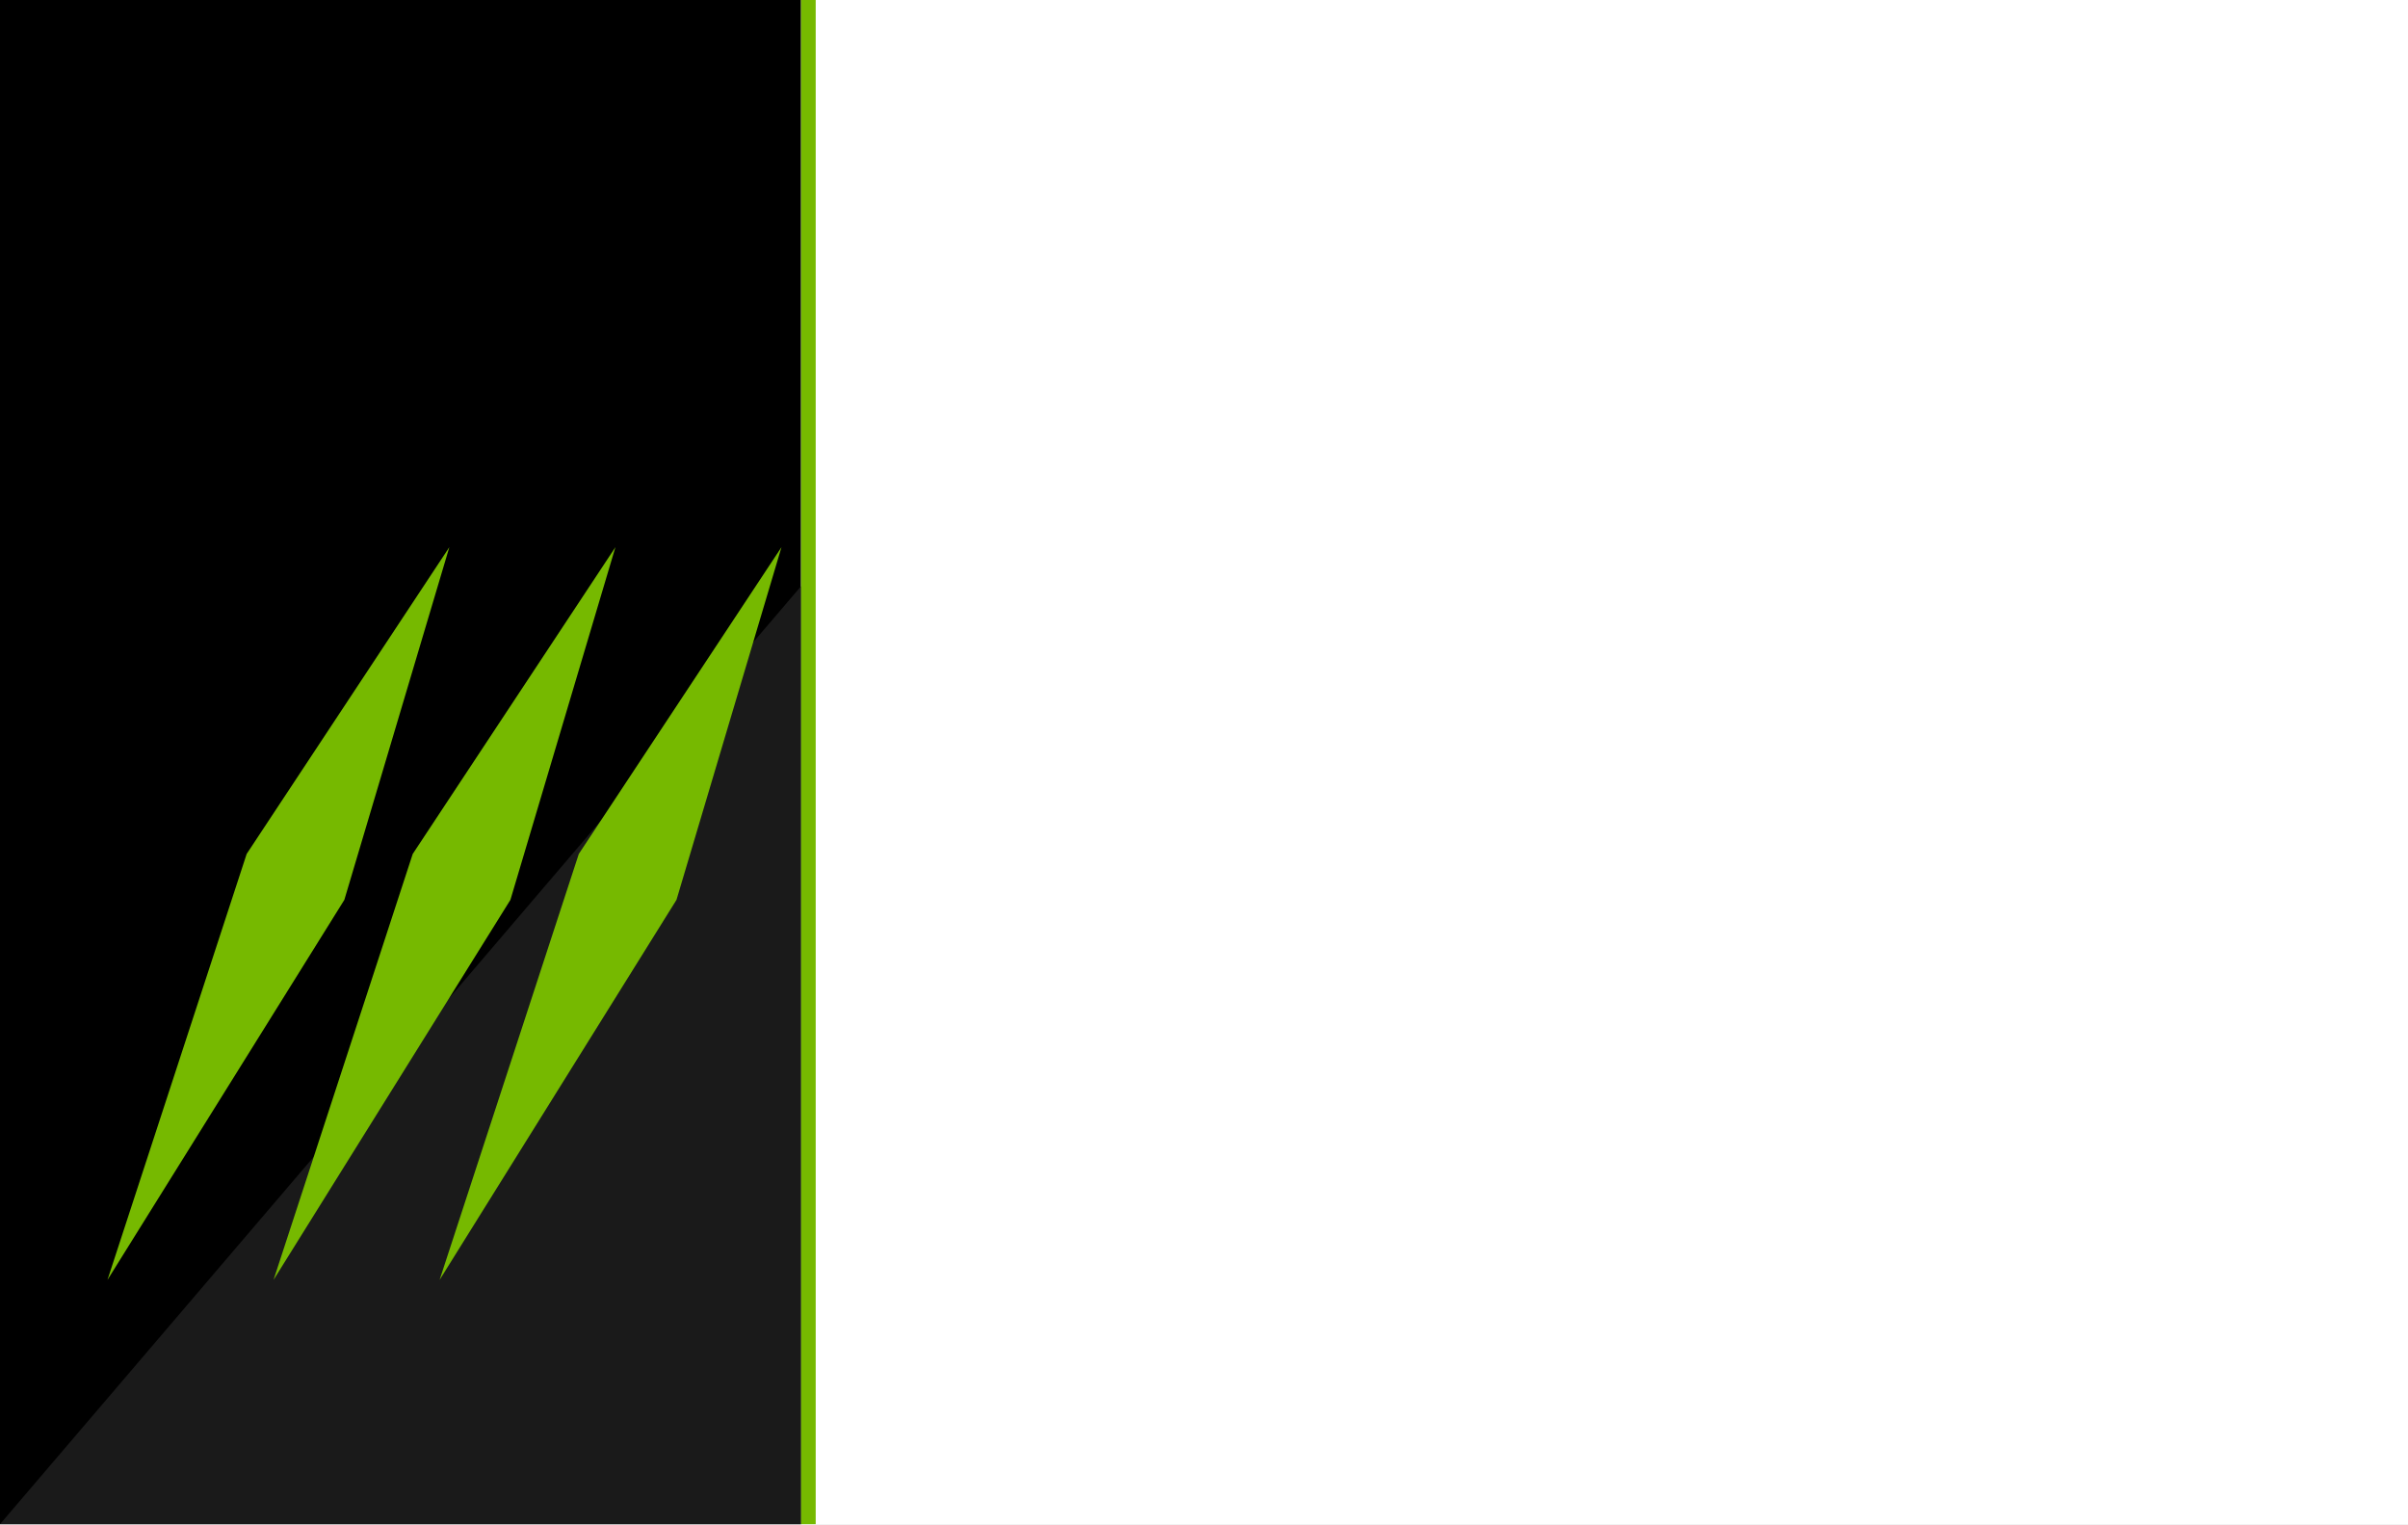
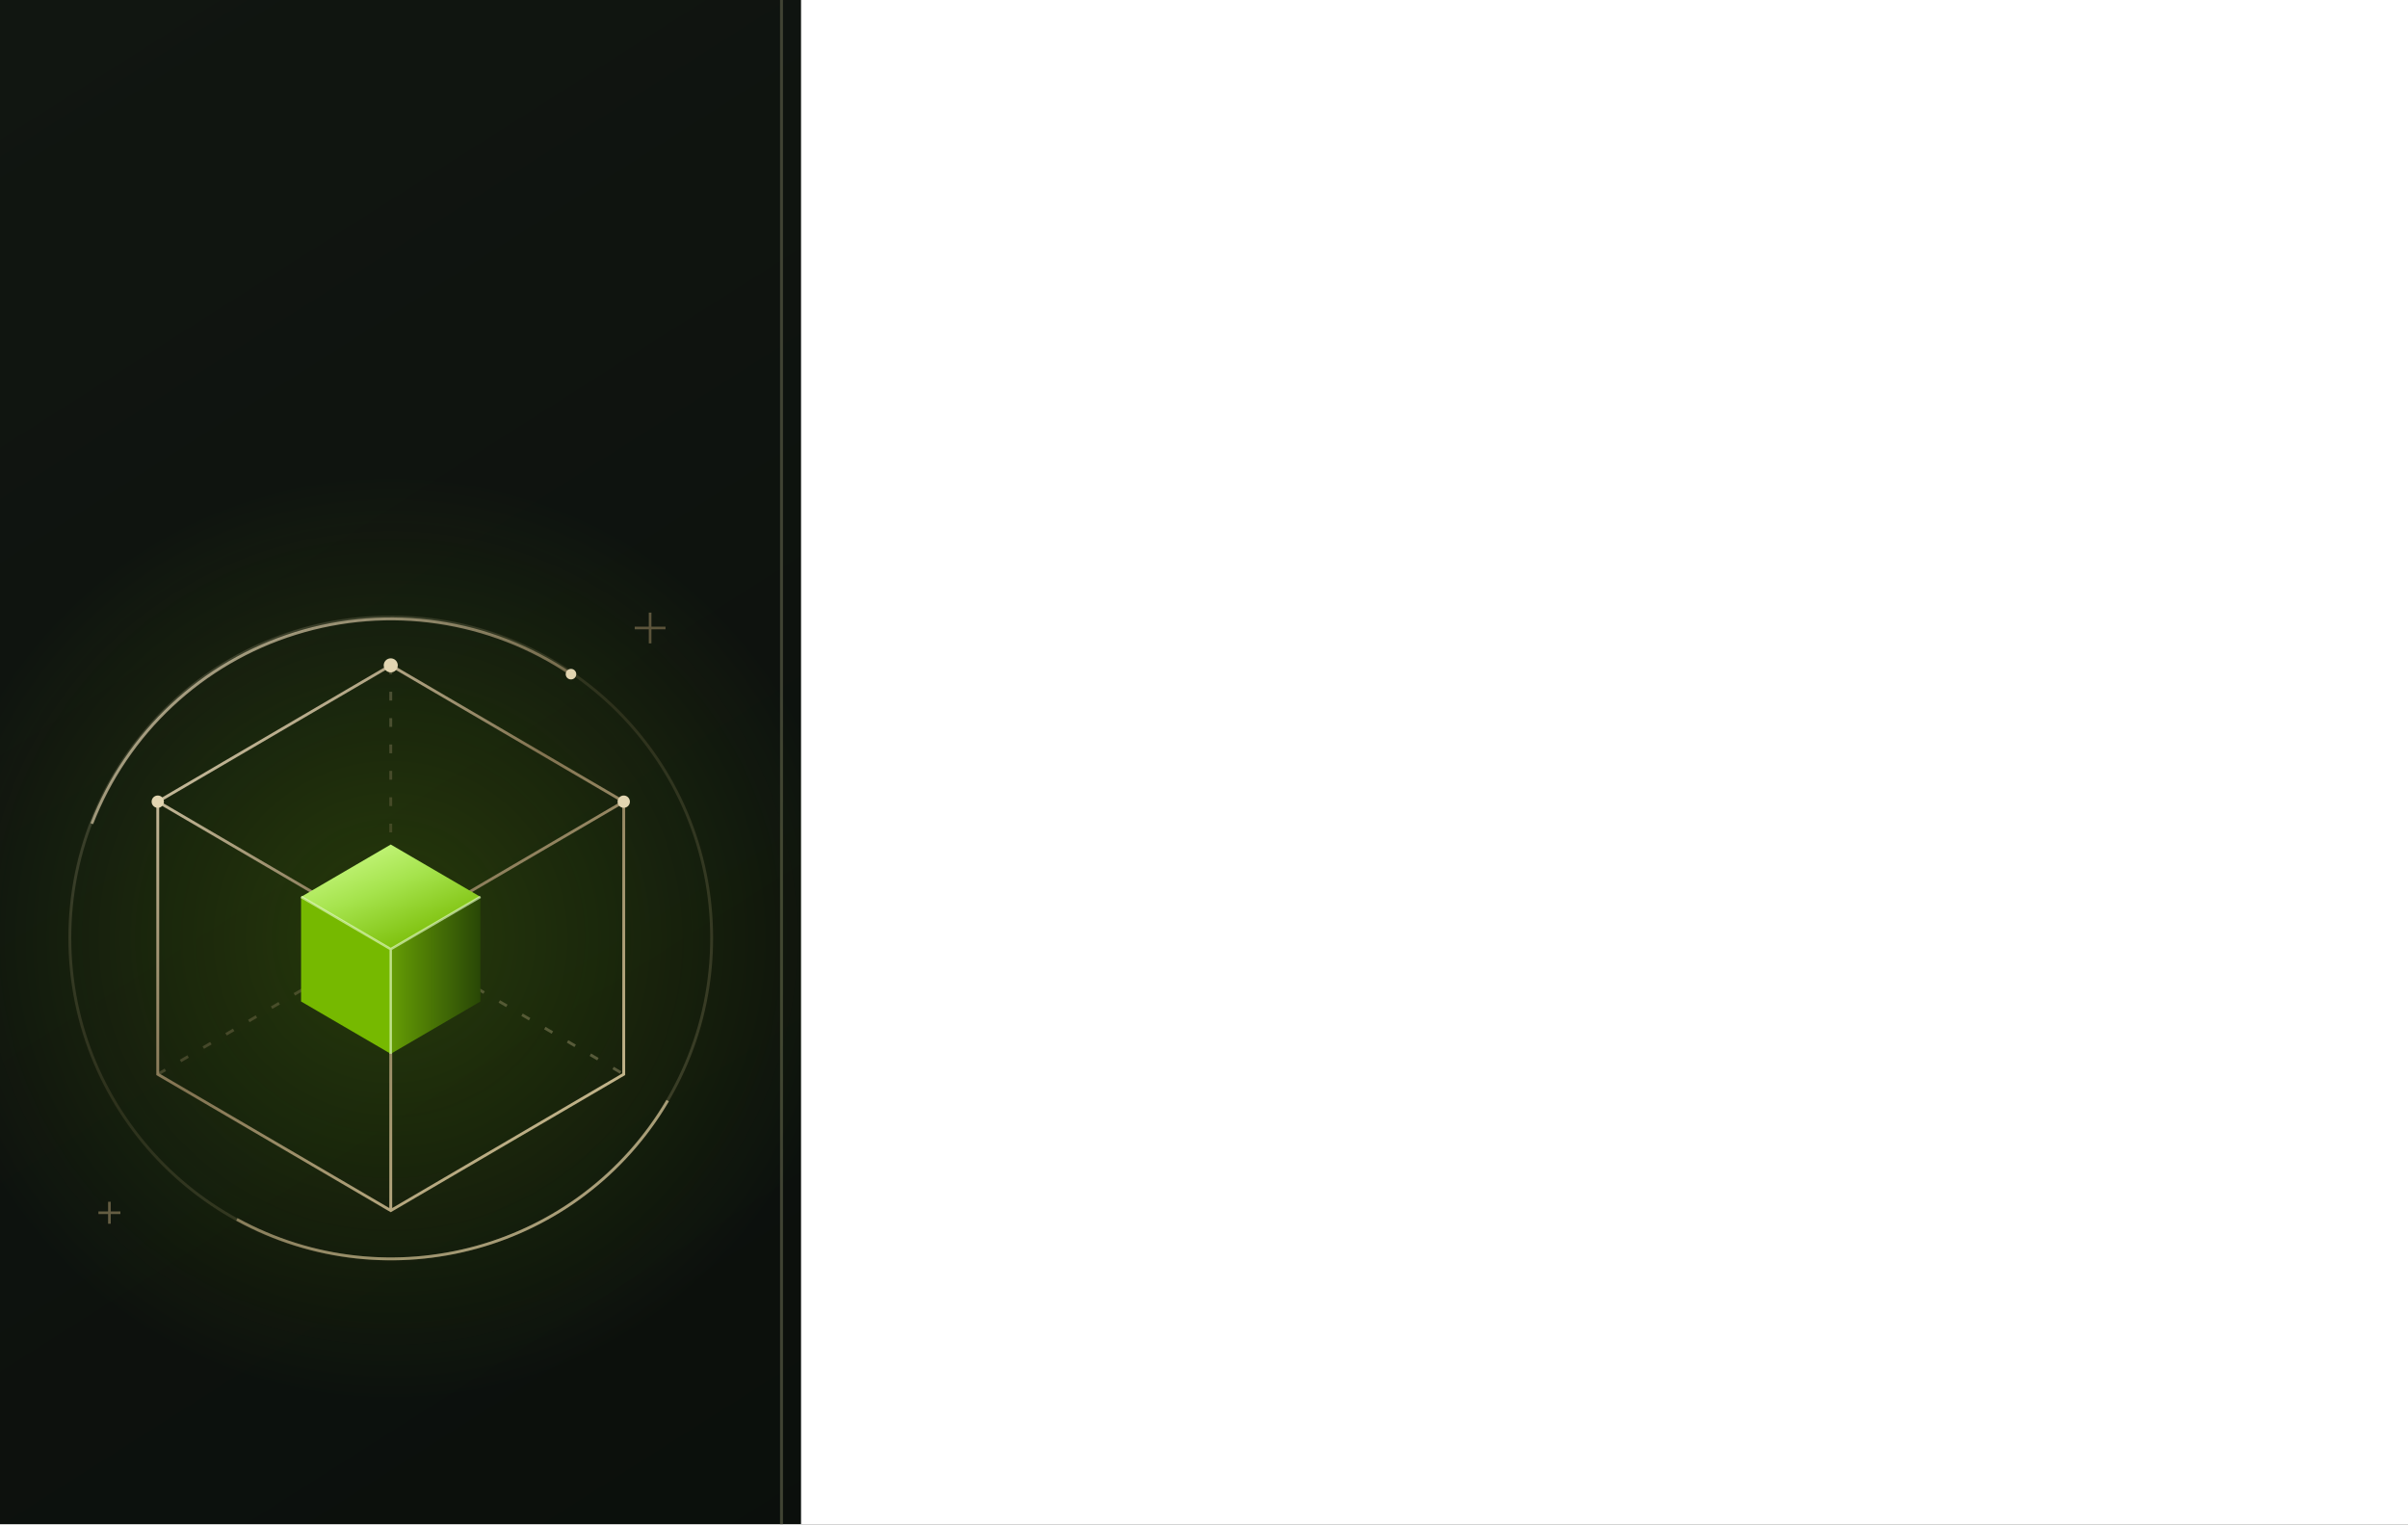
- <svg xmlns="http://www.w3.org/2000/svg" width="493" height="312" viewBox="0 0 493 312">
-   <rect width="493" height="312" fill="#ffffff" />
-   <clipPath id="panel">
-     <rect width="164" height="312" />
-   </clipPath>
-   <g clip-path="url(#panel)">
-     <rect width="164" height="312" fill="#000000" />
-     <polygon points="0,312 164,120 164,312" fill="#1a1a1a" />
-     <g fill="#76b900">
-       <polygon points="22.0,262.0 70.5,184.2 92.0,112.0 50.5,174.8" />
-       <polygon points="56.0,262.0 104.5,184.2 126.0,112.0 84.5,174.8" />
-       <polygon points="90.0,262.0 138.5,184.2 160.0,112.0 118.5,174.8" />
+ <svg xmlns="http://www.w3.org/2000/svg" width="493" height="312" viewBox="0 0 493 312" role="img">
+   <defs>
+     <linearGradient id="a2bg" x2="1" y2="1">
+       <stop stop-color="#111611" />
+       <stop offset="1" stop-color="#080c09" />
+     </linearGradient>
+     <radialGradient id="a2halo">
+       <stop stop-color="#76b900" stop-opacity=".24" />
+       <stop offset="1" stop-color="#76b900" stop-opacity="0" />
+     </radialGradient>
+     <linearGradient id="a2gold" x2=".8" y2="1">
+       <stop stop-color="#e0d5b6" />
+       <stop offset=".5" stop-color="#827351" />
+       <stop offset="1" stop-color="#cabc91" />
+     </linearGradient>
+     <linearGradient id="a2top" x2=".7" y2="1">
+       <stop stop-color="#d4ff95" />
+       <stop offset=".5" stop-color="#a5e34c" />
+       <stop offset="1" stop-color="#76b900" />
+     </linearGradient>
+     <linearGradient id="a2side">
+       <stop stop-color="#659d05" />
+       <stop offset="1" stop-color="#294706" />
+     </linearGradient>
+     <linearGradient id="a2frame" x2="1" y2="1">
+       <stop stop-color="#303b27" />
+       <stop offset="1" stop-color="#101810" />
+     </linearGradient>
+   </defs>
+   <rect width="493" height="312" fill="url(#a2bg)" />
+   <path d="M160 0V312" stroke="#404333" stroke-width=".6" />
+   <g transform="translate(80 192) scale(0.9)">
+     <circle r="105" fill="url(#a2halo)" />
+     <g fill="none" stroke="url(#a2gold)" stroke-width=".65">
+       <circle r="73" opacity=".22" />
+       <path d="M-68-26A73 73 0 0 1 41-60M63 37A73 73 0 0 1-35 64" opacity=".8" />
+       <path d="M0-62 53-31V31L0 62-53 31V-31Z M-53-31 0 0 53-31M0 0V62" />
+       <path d="M0-62V0M-53 31 0 0 53 31" stroke-dasharray="2 4" opacity=".35" />
+     </g>
+     <g transform="scale(0.85)" stroke-linejoin="round">
+       <path d="M0-25 24-11 0 3-24-11Z" fill="url(#a2top)" />
+       <path d="M-24-11 0 3V31L-24 17Z" fill="#76b900" />
+       <path d="M0 3 24-11V17L0 31Z" fill="url(#a2side)" />
+       <path d="M-24-11 0 3 24-11M0 3V31" fill="none" stroke="#e7ffc6" stroke-opacity=".65" stroke-width=".65" />
+     </g>
+     <g fill="#e2d5b1">
+       <circle cy="-62" r="1.6" />
+       <circle cx="-53" cy="-31" r="1.4" />
+       <circle cx="53" cy="-31" r="1.4" />
+       <circle cx="41" cy="-60" r="1.2" />
+     </g>
+     <g stroke="url(#a2gold)" stroke-width=".6" opacity=".65">
+       <path d="M59-74v7m-3.5-3.5h7M-64 60v5m-2.5-2.5h5" />
    </g>
  </g>
-   <rect x="164" width="3" height="312" fill="#76b900" />
+   <rect x="164" width="329" height="312" fill="#fff" />
</svg>
